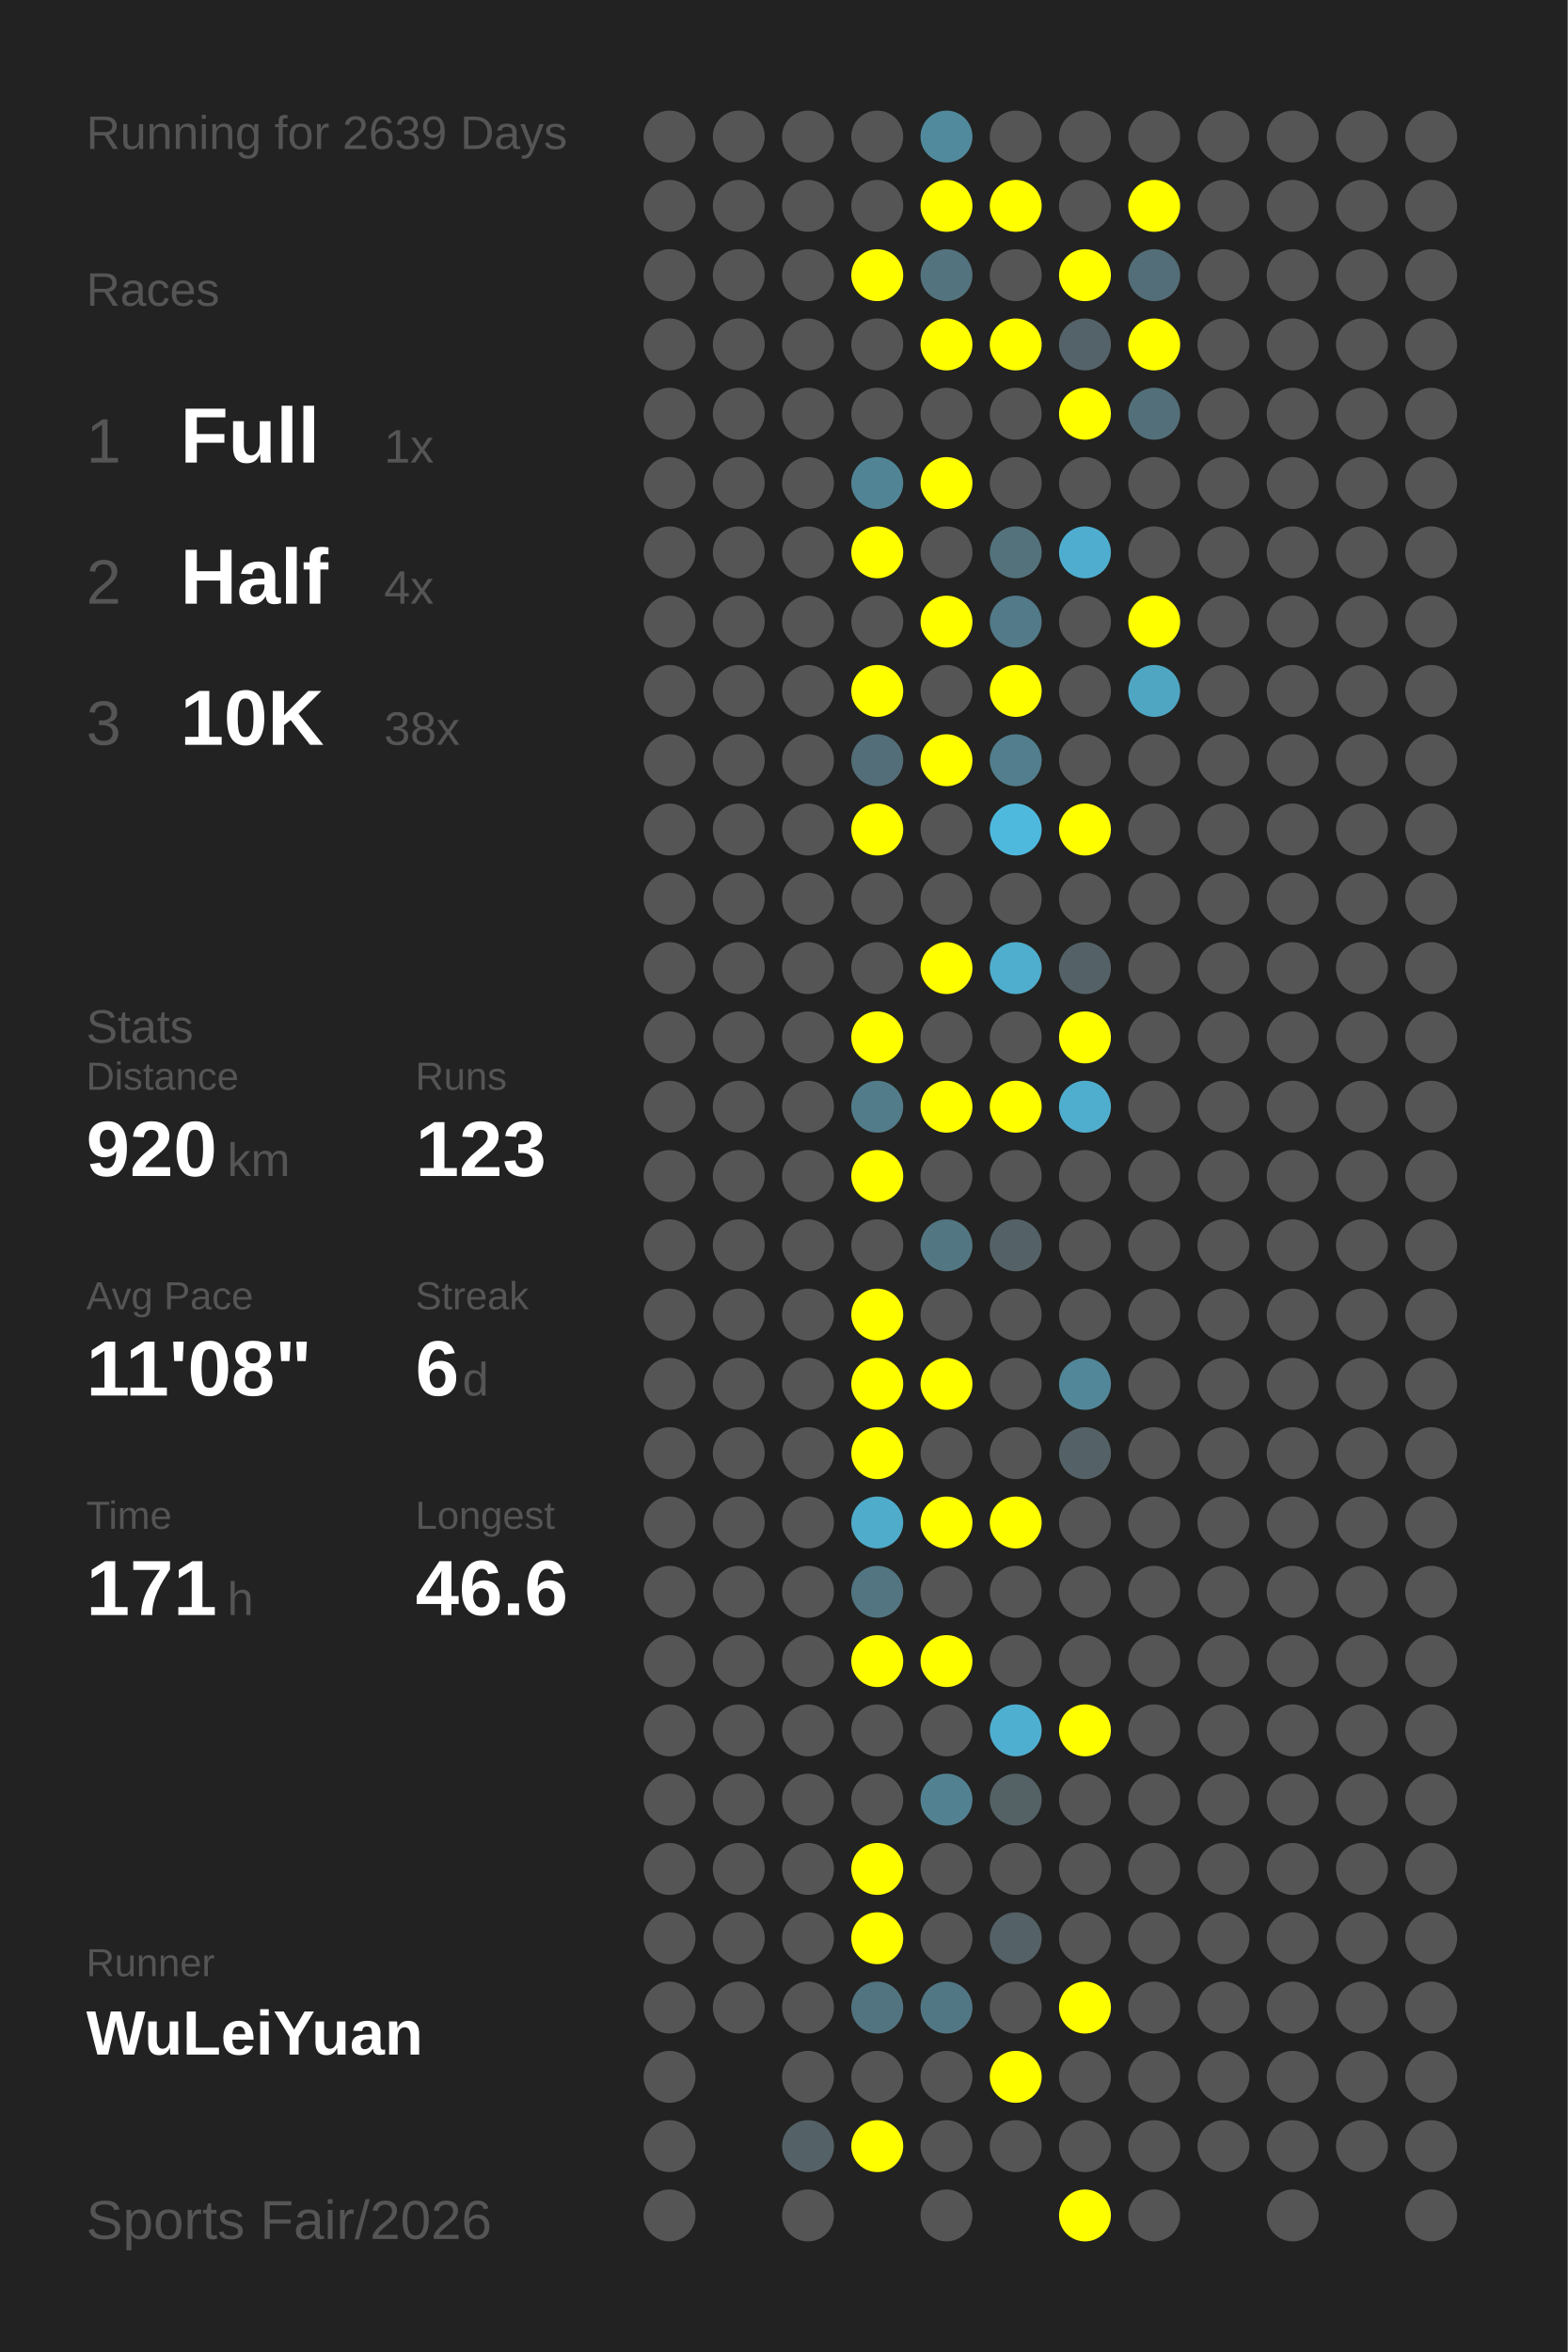
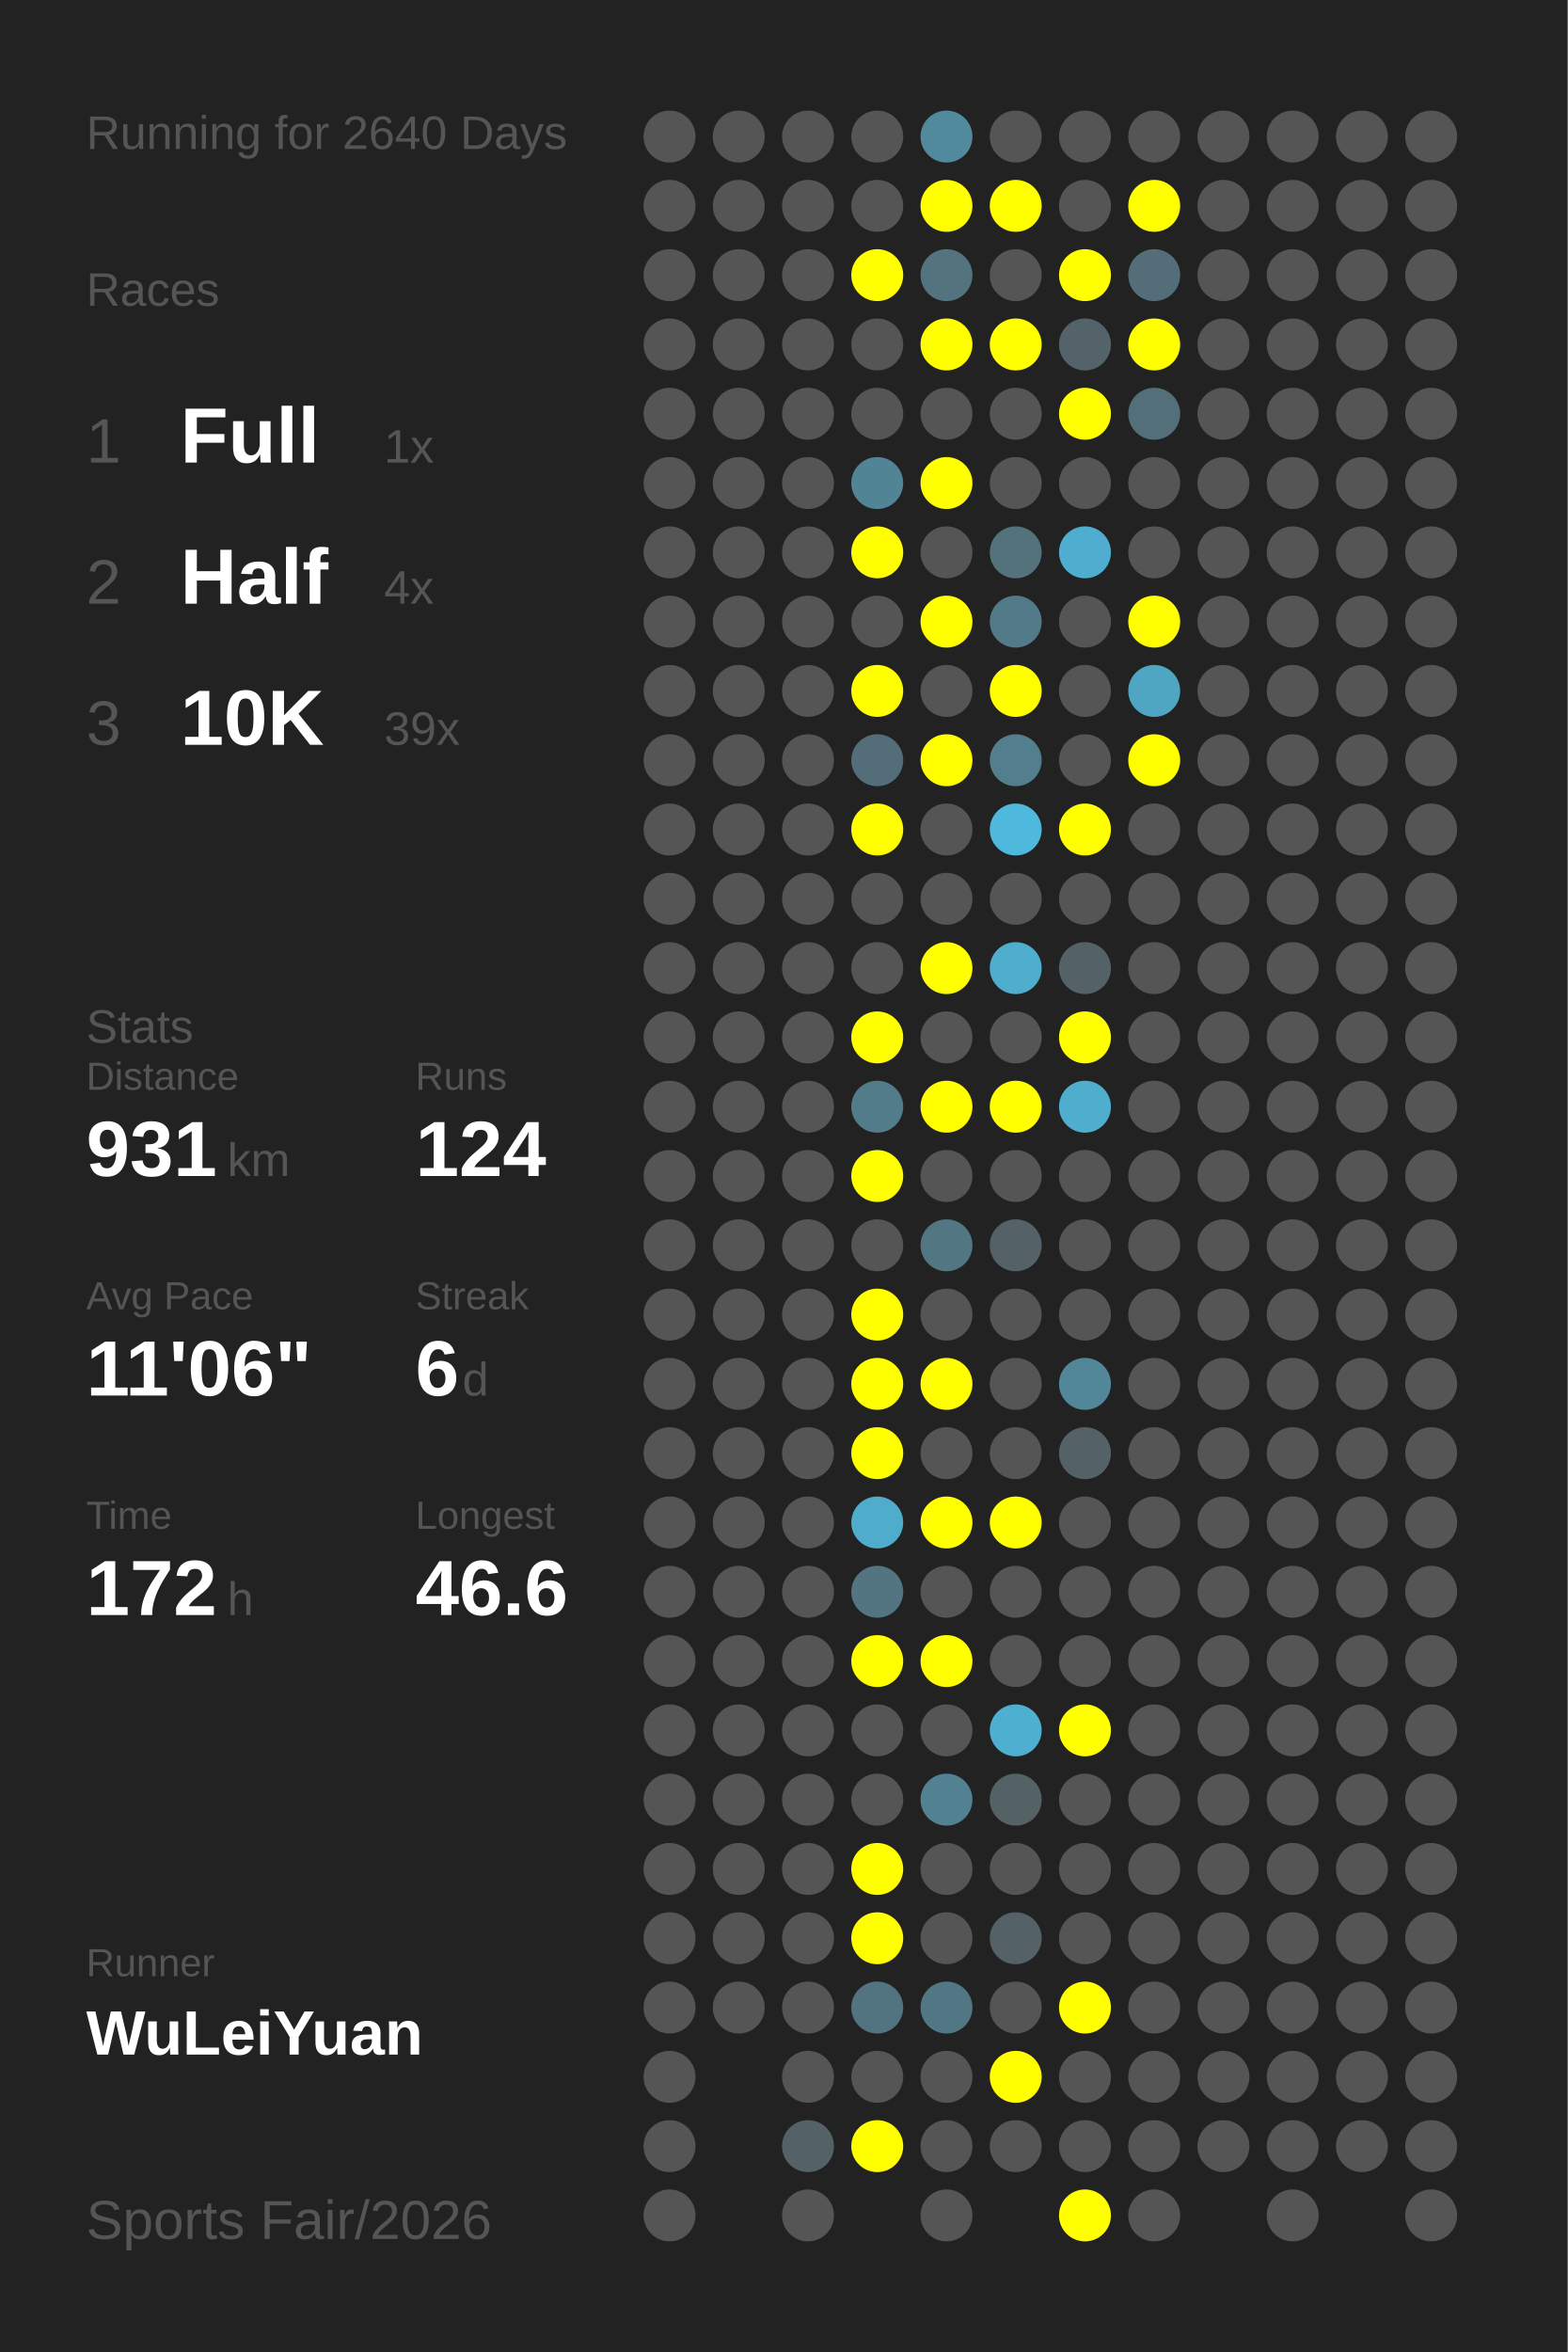
<svg xmlns="http://www.w3.org/2000/svg" baseProfile="full" height="300mm" version="1.1" viewBox="0,0,200,300" width="200mm">
  <defs />
  <rect fill="#222222" height="300" width="200" x="0" y="0" />
-   <text fill="#555555" style="font-size:6px; font-family:Arial;" x="11" y="19">Running for 2639 Days</text>
+   <text fill="#555555" style="font-size:6px; font-family:Arial;" x="11" y="19">Running for 2640 Days</text>
  <text fill="#555555" style="font-size:6px; font-family:Arial;" x="11" y="39">Races</text>
  <text fill="#555555" style="font-size:8px; font-family:Arial;" x="11" y="59">1</text>
  <text fill="#FFFFFF" style="font-size:10px; font-family:Arial; font-weight:bold;" x="23" y="59">Full</text>
  <text fill="#555555" style="font-size:6px; font-family:Arial;" x="49" y="59">1x</text>
  <text fill="#555555" style="font-size:8px; font-family:Arial;" x="11" y="77">2</text>
  <text fill="#FFFFFF" style="font-size:10px; font-family:Arial; font-weight:bold;" x="23" y="77">Half</text>
  <text fill="#555555" style="font-size:6px; font-family:Arial;" x="49" y="77">4x</text>
  <text fill="#555555" style="font-size:8px; font-family:Arial;" x="11" y="95">3</text>
  <text fill="#FFFFFF" style="font-size:10px; font-family:Arial; font-weight:bold;" x="23" y="95">10K</text>
-   <text fill="#555555" style="font-size:6px; font-family:Arial;" x="49" y="95">38x</text>
+   <text fill="#555555" style="font-size:6px; font-family:Arial;" x="49" y="95">39x</text>
  <text fill="#555555" style="font-size:6px; font-family:Arial;" x="11" y="133">Stats</text>
  <text fill="#555555" style="font-size:5px; font-family:Arial;" x="11" y="139">Distance</text>
-   <text fill="#FFFFFF" style="font-size:10px; font-family:Arial; font-weight:bold;" x="11" y="150">920</text>
+   <text fill="#FFFFFF" style="font-size:10px; font-family:Arial; font-weight:bold;" x="11" y="150">931</text>
  <text fill="#555555" style="font-size:6px; font-family:Arial;" x="29" y="150">km</text>
  <text fill="#555555" style="font-size:5px; font-family:Arial;" x="53" y="139">Runs</text>
-   <text fill="#FFFFFF" style="font-size:10px; font-family:Arial; font-weight:bold;" x="53" y="150">123</text>
+   <text fill="#FFFFFF" style="font-size:10px; font-family:Arial; font-weight:bold;" x="53" y="150">124</text>
  <text fill="#555555" style="font-size:5px; font-family:Arial;" x="11" y="167">Avg Pace</text>
-   <text fill="#FFFFFF" style="font-size:10px; font-family:Arial; font-weight:bold;" x="11" y="178">11'08"</text>
+   <text fill="#FFFFFF" style="font-size:10px; font-family:Arial; font-weight:bold;" x="11" y="178">11'06"</text>
  <text fill="#555555" style="font-size:5px; font-family:Arial;" x="53" y="167">Streak</text>
  <text fill="#FFFFFF" style="font-size:10px; font-family:Arial; font-weight:bold;" x="53" y="178">6</text>
  <text fill="#555555" style="font-size:6px; font-family:Arial;" x="59" y="178">d</text>
  <text fill="#555555" style="font-size:5px; font-family:Arial;" x="11" y="195">Time</text>
-   <text fill="#FFFFFF" style="font-size:10px; font-family:Arial; font-weight:bold;" x="11" y="206">171</text>
+   <text fill="#FFFFFF" style="font-size:10px; font-family:Arial; font-weight:bold;" x="11" y="206">172</text>
  <text fill="#555555" style="font-size:6px; font-family:Arial;" x="29" y="206">h</text>
  <text fill="#555555" style="font-size:5px; font-family:Arial;" x="53" y="195">Longest</text>
  <text fill="#FFFFFF" style="font-size:10px; font-family:Arial; font-weight:bold;" x="53" y="206">46.6</text>
  <text fill="#555555" style="font-size:5px; font-family:Arial;" x="11" y="252.065">Runner</text>
  <text fill="#FFFFFF" style="font-size:8px; font-family:Arial; font-weight:bold;" x="11" y="262.065">WuLeiYuan</text>
  <text fill="#555555" style="font-size:7px; font-family:Arial;" x="11" y="285.581">Sports Fair/2026</text>
  <circle cx="85.417" cy="17.419" fill="#555555" r="3.312" />
  <circle cx="85.417" cy="26.258" fill="#555555" r="3.312" />
  <circle cx="85.417" cy="35.097" fill="#555555" r="3.312" />
  <circle cx="85.417" cy="43.935" fill="#555555" r="3.312" />
  <circle cx="85.417" cy="52.774" fill="#555555" r="3.312" />
  <circle cx="85.417" cy="61.613" fill="#555555" r="3.312" />
  <circle cx="85.417" cy="70.452" fill="#555555" r="3.312" />
  <circle cx="85.417" cy="79.29" fill="#555555" r="3.312" />
  <circle cx="85.417" cy="88.129" fill="#555555" r="3.312" />
  <circle cx="85.417" cy="96.968" fill="#555555" r="3.312" />
  <circle cx="85.417" cy="105.806" fill="#555555" r="3.312" />
  <circle cx="85.417" cy="114.645" fill="#555555" r="3.312" />
  <circle cx="85.417" cy="123.484" fill="#555555" r="3.312" />
  <circle cx="85.417" cy="132.323" fill="#555555" r="3.312" />
  <circle cx="85.417" cy="141.161" fill="#555555" r="3.312" />
  <circle cx="85.417" cy="150" fill="#555555" r="3.312" />
  <circle cx="85.417" cy="158.839" fill="#555555" r="3.312" />
  <circle cx="85.417" cy="167.677" fill="#555555" r="3.312" />
  <circle cx="85.417" cy="176.516" fill="#555555" r="3.312" />
  <circle cx="85.417" cy="185.355" fill="#555555" r="3.312" />
  <circle cx="85.417" cy="194.194" fill="#555555" r="3.312" />
  <circle cx="85.417" cy="203.032" fill="#555555" r="3.312" />
  <circle cx="85.417" cy="211.871" fill="#555555" r="3.312" />
  <circle cx="85.417" cy="220.71" fill="#555555" r="3.312" />
  <circle cx="85.417" cy="229.548" fill="#555555" r="3.312" />
  <circle cx="85.417" cy="238.387" fill="#555555" r="3.312" />
  <circle cx="85.417" cy="247.226" fill="#555555" r="3.312" />
  <circle cx="85.417" cy="256.065" fill="#555555" r="3.312" />
  <circle cx="85.417" cy="264.903" fill="#555555" r="3.312" />
  <circle cx="85.417" cy="273.742" fill="#555555" r="3.312" />
  <circle cx="85.417" cy="282.581" fill="#555555" r="3.312" />
  <circle cx="94.25" cy="17.419" fill="#555555" r="3.312" />
  <circle cx="94.25" cy="26.258" fill="#555555" r="3.312" />
  <circle cx="94.25" cy="35.097" fill="#555555" r="3.312" />
  <circle cx="94.25" cy="43.935" fill="#555555" r="3.312" />
  <circle cx="94.25" cy="52.774" fill="#555555" r="3.312" />
  <circle cx="94.25" cy="61.613" fill="#555555" r="3.312" />
  <circle cx="94.25" cy="70.452" fill="#555555" r="3.312" />
  <circle cx="94.25" cy="79.29" fill="#555555" r="3.312" />
  <circle cx="94.25" cy="88.129" fill="#555555" r="3.312" />
  <circle cx="94.25" cy="96.968" fill="#555555" r="3.312" />
  <circle cx="94.25" cy="105.806" fill="#555555" r="3.312" />
  <circle cx="94.25" cy="114.645" fill="#555555" r="3.312" />
  <circle cx="94.25" cy="123.484" fill="#555555" r="3.312" />
  <circle cx="94.25" cy="132.323" fill="#555555" r="3.312" />
  <circle cx="94.25" cy="141.161" fill="#555555" r="3.312" />
  <circle cx="94.25" cy="150" fill="#555555" r="3.312" />
  <circle cx="94.25" cy="158.839" fill="#555555" r="3.312" />
  <circle cx="94.25" cy="167.677" fill="#555555" r="3.312" />
  <circle cx="94.25" cy="176.516" fill="#555555" r="3.312" />
  <circle cx="94.25" cy="185.355" fill="#555555" r="3.312" />
  <circle cx="94.25" cy="194.194" fill="#555555" r="3.312" />
  <circle cx="94.25" cy="203.032" fill="#555555" r="3.312" />
  <circle cx="94.25" cy="211.871" fill="#555555" r="3.312" />
  <circle cx="94.25" cy="220.71" fill="#555555" r="3.312" />
  <circle cx="94.25" cy="229.548" fill="#555555" r="3.312" />
  <circle cx="94.25" cy="238.387" fill="#555555" r="3.312" />
  <circle cx="94.25" cy="247.226" fill="#555555" r="3.312" />
  <circle cx="94.25" cy="256.065" fill="#555555" r="3.312" />
  <circle cx="103.083" cy="17.419" fill="#555555" r="3.312" />
  <circle cx="103.083" cy="26.258" fill="#555555" r="3.312" />
  <circle cx="103.083" cy="35.097" fill="#555555" r="3.312" />
  <circle cx="103.083" cy="43.935" fill="#555555" r="3.312" />
  <circle cx="103.083" cy="52.774" fill="#555555" r="3.312" />
  <circle cx="103.083" cy="61.613" fill="#555555" r="3.312" />
  <circle cx="103.083" cy="70.452" fill="#555555" r="3.312" />
  <circle cx="103.083" cy="79.29" fill="#555555" r="3.312" />
  <circle cx="103.083" cy="88.129" fill="#555555" r="3.312" />
  <circle cx="103.083" cy="96.968" fill="#555555" r="3.312" />
  <circle cx="103.083" cy="105.806" fill="#555555" r="3.312" />
  <circle cx="103.083" cy="114.645" fill="#555555" r="3.312" />
  <circle cx="103.083" cy="123.484" fill="#555555" r="3.312" />
  <circle cx="103.083" cy="132.323" fill="#555555" r="3.312" />
  <circle cx="103.083" cy="141.161" fill="#555555" r="3.312" />
  <circle cx="103.083" cy="150" fill="#555555" r="3.312" />
  <circle cx="103.083" cy="158.839" fill="#555555" r="3.312" />
  <circle cx="103.083" cy="167.677" fill="#555555" r="3.312" />
  <circle cx="103.083" cy="176.516" fill="#555555" r="3.312" />
  <circle cx="103.083" cy="185.355" fill="#555555" r="3.312" />
  <circle cx="103.083" cy="194.194" fill="#555555" r="3.312" />
  <circle cx="103.083" cy="203.032" fill="#555555" r="3.312" />
  <circle cx="103.083" cy="211.871" fill="#555555" r="3.312" />
  <circle cx="103.083" cy="220.71" fill="#555555" r="3.312" />
  <circle cx="103.083" cy="229.548" fill="#555555" r="3.312" />
  <circle cx="103.083" cy="238.387" fill="#555555" r="3.312" />
  <circle cx="103.083" cy="247.226" fill="#555555" r="3.312" />
  <circle cx="103.083" cy="256.065" fill="#555555" r="3.312" />
  <circle cx="103.083" cy="264.903" fill="#555555" r="3.312" />
  <circle cx="103.083" cy="273.742" fill="#546267" r="3.312" />
  <circle cx="103.083" cy="282.581" fill="#555555" r="3.312" />
  <circle cx="111.917" cy="17.419" fill="#555555" r="3.312" />
  <circle cx="111.917" cy="26.258" fill="#555555" r="3.312" />
  <circle cx="111.917" cy="35.097" fill="#FFFF00" r="3.312" />
  <circle cx="111.917" cy="43.935" fill="#555555" r="3.312" />
  <circle cx="111.917" cy="52.774" fill="#555555" r="3.312" />
  <circle cx="111.917" cy="61.613" fill="#518596" r="3.312" />
  <circle cx="111.917" cy="70.452" fill="#FFFF00" r="3.312" />
  <circle cx="111.917" cy="79.29" fill="#555555" r="3.312" />
  <circle cx="111.917" cy="88.129" fill="#FFFF00" r="3.312" />
  <circle cx="111.917" cy="96.968" fill="#536e78" r="3.312" />
  <circle cx="111.917" cy="105.806" fill="#FFFF00" r="3.312" />
  <circle cx="111.917" cy="114.645" fill="#555555" r="3.312" />
  <circle cx="111.917" cy="123.484" fill="#555555" r="3.312" />
  <circle cx="111.917" cy="132.323" fill="#FFFF00" r="3.312" />
  <circle cx="111.917" cy="141.161" fill="#527c8a" r="3.312" />
  <circle cx="111.917" cy="150" fill="#FFFF00" r="3.312" />
  <circle cx="111.917" cy="158.839" fill="#555555" r="3.312" />
  <circle cx="111.917" cy="167.677" fill="#FFFF00" r="3.312" />
  <circle cx="111.917" cy="176.516" fill="#FFFF00" r="3.312" />
  <circle cx="111.917" cy="185.355" fill="#FFFF00" r="3.312" />
  <circle cx="111.917" cy="194.194" fill="#4faccb" r="3.312" />
  <circle cx="111.917" cy="203.032" fill="#527581" r="3.312" />
  <circle cx="111.917" cy="211.871" fill="#FFFF00" r="3.312" />
  <circle cx="111.917" cy="220.71" fill="#555555" r="3.312" />
  <circle cx="111.917" cy="229.548" fill="#555555" r="3.312" />
  <circle cx="111.917" cy="238.387" fill="#FFFF00" r="3.312" />
  <circle cx="111.917" cy="247.226" fill="#FFFF00" r="3.312" />
  <circle cx="111.917" cy="256.065" fill="#527480" r="3.312" />
  <circle cx="111.917" cy="264.903" fill="#555555" r="3.312" />
  <circle cx="111.917" cy="273.742" fill="#FFFF00" r="3.312" />
  <circle cx="120.75" cy="17.419" fill="#518a9d" r="3.312" />
  <circle cx="120.75" cy="26.258" fill="#FFFF00" r="3.312" />
  <circle cx="120.75" cy="35.097" fill="#53737e" r="3.312" />
  <circle cx="120.75" cy="43.935" fill="#FFFF00" r="3.312" />
  <circle cx="120.75" cy="52.774" fill="#555555" r="3.312" />
  <circle cx="120.75" cy="61.613" fill="#FFFF00" r="3.312" />
  <circle cx="120.75" cy="70.452" fill="#555555" r="3.312" />
  <circle cx="120.75" cy="79.29" fill="#FFFF00" r="3.312" />
  <circle cx="120.75" cy="88.129" fill="#555555" r="3.312" />
  <circle cx="120.75" cy="96.968" fill="#FFFF00" r="3.312" />
  <circle cx="120.75" cy="105.806" fill="#555555" r="3.312" />
  <circle cx="120.75" cy="114.645" fill="#555555" r="3.312" />
  <circle cx="120.75" cy="123.484" fill="#FFFF00" r="3.312" />
  <circle cx="120.75" cy="132.323" fill="#555555" r="3.312" />
  <circle cx="120.75" cy="141.161" fill="#FFFF00" r="3.312" />
  <circle cx="120.75" cy="150" fill="#555555" r="3.312" />
  <circle cx="120.75" cy="158.839" fill="#527682" r="3.312" />
  <circle cx="120.75" cy="167.677" fill="#555555" r="3.312" />
  <circle cx="120.75" cy="176.516" fill="#FFFF00" r="3.312" />
  <circle cx="120.75" cy="185.355" fill="#555555" r="3.312" />
  <circle cx="120.75" cy="194.194" fill="#FFFF00" r="3.312" />
  <circle cx="120.75" cy="203.032" fill="#555555" r="3.312" />
  <circle cx="120.75" cy="211.871" fill="#FFFF00" r="3.312" />
  <circle cx="120.75" cy="220.71" fill="#555555" r="3.312" />
  <circle cx="120.75" cy="229.548" fill="#528191" r="3.312" />
  <circle cx="120.75" cy="238.387" fill="#555555" r="3.312" />
  <circle cx="120.75" cy="247.226" fill="#555555" r="3.312" />
  <circle cx="120.75" cy="256.065" fill="#527784" r="3.312" />
  <circle cx="120.75" cy="264.903" fill="#555555" r="3.312" />
  <circle cx="120.75" cy="273.742" fill="#555555" r="3.312" />
  <circle cx="120.75" cy="282.581" fill="#555555" r="3.312" />
  <circle cx="129.583" cy="17.419" fill="#555555" r="3.312" />
  <circle cx="129.583" cy="26.258" fill="#FFFF00" r="3.312" />
  <circle cx="129.583" cy="35.097" fill="#555555" r="3.312" />
  <circle cx="129.583" cy="43.935" fill="#FFFF00" r="3.312" />
  <circle cx="129.583" cy="52.774" fill="#555555" r="3.312" />
  <circle cx="129.583" cy="61.613" fill="#555555" r="3.312" />
  <circle cx="129.583" cy="70.452" fill="#53727c" r="3.312" />
  <circle cx="129.583" cy="79.29" fill="#527a88" r="3.312" />
  <circle cx="129.583" cy="88.129" fill="#FFFF00" r="3.312" />
  <circle cx="129.583" cy="96.968" fill="#527e8d" r="3.312" />
  <circle cx="129.583" cy="105.806" fill="#4eb9dd" r="3.312" />
  <circle cx="129.583" cy="114.645" fill="#555555" r="3.312" />
  <circle cx="129.583" cy="123.484" fill="#4faece" r="3.312" />
  <circle cx="129.583" cy="132.323" fill="#555555" r="3.312" />
  <circle cx="129.583" cy="141.161" fill="#FFFF00" r="3.312" />
  <circle cx="129.583" cy="150" fill="#555555" r="3.312" />
  <circle cx="129.583" cy="158.839" fill="#546267" r="3.312" />
  <circle cx="129.583" cy="167.677" fill="#555555" r="3.312" />
  <circle cx="129.583" cy="176.516" fill="#555555" r="3.312" />
  <circle cx="129.583" cy="185.355" fill="#555555" r="3.312" />
  <circle cx="129.583" cy="194.194" fill="#FFFF00" r="3.312" />
  <circle cx="129.583" cy="203.032" fill="#555555" r="3.312" />
  <circle cx="129.583" cy="211.871" fill="#555555" r="3.312" />
  <circle cx="129.583" cy="220.71" fill="#4fafd0" r="3.312" />
  <circle cx="129.583" cy="229.548" fill="#546266" r="3.312" />
  <circle cx="129.583" cy="238.387" fill="#555555" r="3.312" />
  <circle cx="129.583" cy="247.226" fill="#546166" r="3.312" />
  <circle cx="129.583" cy="256.065" fill="#555555" r="3.312" />
  <circle cx="129.583" cy="264.903" fill="#FFFF00" r="3.312" />
  <circle cx="129.583" cy="273.742" fill="#555555" r="3.312" />
  <circle cx="138.417" cy="17.419" fill="#555555" r="3.312" />
  <circle cx="138.417" cy="26.258" fill="#555555" r="3.312" />
  <circle cx="138.417" cy="35.097" fill="#FFFF00" r="3.312" />
  <circle cx="138.417" cy="43.935" fill="#546369" r="3.312" />
  <circle cx="138.417" cy="52.774" fill="#FFFF00" r="3.312" />
  <circle cx="138.417" cy="61.613" fill="#555555" r="3.312" />
  <circle cx="138.417" cy="70.452" fill="#4faecf" r="3.312" />
  <circle cx="138.417" cy="79.29" fill="#555555" r="3.312" />
  <circle cx="138.417" cy="88.129" fill="#555555" r="3.312" />
  <circle cx="138.417" cy="96.968" fill="#555555" r="3.312" />
  <circle cx="138.417" cy="105.806" fill="#FFFF00" r="3.312" />
  <circle cx="138.417" cy="114.645" fill="#555555" r="3.312" />
  <circle cx="138.417" cy="123.484" fill="#546267" r="3.312" />
  <circle cx="138.417" cy="132.323" fill="#FFFF00" r="3.312" />
  <circle cx="138.417" cy="141.161" fill="#4faece" r="3.312" />
  <circle cx="138.417" cy="150" fill="#555555" r="3.312" />
  <circle cx="138.417" cy="158.839" fill="#555555" r="3.312" />
  <circle cx="138.417" cy="167.677" fill="#555555" r="3.312" />
  <circle cx="138.417" cy="176.516" fill="#518799" r="3.312" />
  <circle cx="138.417" cy="185.355" fill="#546267" r="3.312" />
  <circle cx="138.417" cy="194.194" fill="#555555" r="3.312" />
  <circle cx="138.417" cy="203.032" fill="#555555" r="3.312" />
  <circle cx="138.417" cy="211.871" fill="#555555" r="3.312" />
  <circle cx="138.417" cy="220.71" fill="#FFFF00" r="3.312" />
  <circle cx="138.417" cy="229.548" fill="#555555" r="3.312" />
  <circle cx="138.417" cy="238.387" fill="#555555" r="3.312" />
  <circle cx="138.417" cy="247.226" fill="#555555" r="3.312" />
  <circle cx="138.417" cy="256.065" fill="#FFFF00" r="3.312" />
  <circle cx="138.417" cy="264.903" fill="#555555" r="3.312" />
  <circle cx="138.417" cy="273.742" fill="#555555" r="3.312" />
  <circle cx="138.417" cy="282.581" fill="#FFFF00" r="3.312" />
  <circle cx="147.25" cy="17.419" fill="#555555" r="3.312" />
  <circle cx="147.25" cy="26.258" fill="#FFFF00" r="3.312" />
  <circle cx="147.25" cy="35.097" fill="#536e78" r="3.312" />
  <circle cx="147.25" cy="43.935" fill="#FFFF00" r="3.312" />
  <circle cx="147.25" cy="52.774" fill="#536f79" r="3.312" />
  <circle cx="147.25" cy="61.613" fill="#555555" r="3.312" />
  <circle cx="147.25" cy="70.452" fill="#555555" r="3.312" />
  <circle cx="147.25" cy="79.29" fill="#FFFF00" r="3.312" />
  <circle cx="147.25" cy="88.129" fill="#4fa6c3" r="3.312" />
-   <circle cx="147.25" cy="96.968" fill="#555555" r="3.312" />
+   <circle cx="147.25" cy="96.968" fill="#FFFF00" r="3.312" />
  <circle cx="147.25" cy="105.806" fill="#555555" r="3.312" />
  <circle cx="147.25" cy="114.645" fill="#555555" r="3.312" />
  <circle cx="147.25" cy="123.484" fill="#555555" r="3.312" />
  <circle cx="147.25" cy="132.323" fill="#555555" r="3.312" />
  <circle cx="147.25" cy="141.161" fill="#555555" r="3.312" />
  <circle cx="147.25" cy="150" fill="#555555" r="3.312" />
  <circle cx="147.25" cy="158.839" fill="#555555" r="3.312" />
  <circle cx="147.25" cy="167.677" fill="#555555" r="3.312" />
  <circle cx="147.25" cy="176.516" fill="#555555" r="3.312" />
  <circle cx="147.25" cy="185.355" fill="#555555" r="3.312" />
  <circle cx="147.25" cy="194.194" fill="#555555" r="3.312" />
  <circle cx="147.25" cy="203.032" fill="#555555" r="3.312" />
  <circle cx="147.25" cy="211.871" fill="#555555" r="3.312" />
  <circle cx="147.25" cy="220.71" fill="#555555" r="3.312" />
  <circle cx="147.25" cy="229.548" fill="#555555" r="3.312" />
  <circle cx="147.25" cy="238.387" fill="#555555" r="3.312" />
  <circle cx="147.25" cy="247.226" fill="#555555" r="3.312" />
  <circle cx="147.25" cy="256.065" fill="#555555" r="3.312" />
  <circle cx="147.25" cy="264.903" fill="#555555" r="3.312" />
  <circle cx="147.25" cy="273.742" fill="#555555" r="3.312" />
  <circle cx="147.25" cy="282.581" fill="#555555" r="3.312" />
  <circle cx="156.083" cy="17.419" fill="#555555" r="3.312" />
  <circle cx="156.083" cy="26.258" fill="#555555" r="3.312" />
  <circle cx="156.083" cy="35.097" fill="#555555" r="3.312" />
  <circle cx="156.083" cy="43.935" fill="#555555" r="3.312" />
  <circle cx="156.083" cy="52.774" fill="#555555" r="3.312" />
  <circle cx="156.083" cy="61.613" fill="#555555" r="3.312" />
  <circle cx="156.083" cy="70.452" fill="#555555" r="3.312" />
  <circle cx="156.083" cy="79.29" fill="#555555" r="3.312" />
  <circle cx="156.083" cy="88.129" fill="#555555" r="3.312" />
  <circle cx="156.083" cy="96.968" fill="#555555" r="3.312" />
  <circle cx="156.083" cy="105.806" fill="#555555" r="3.312" />
  <circle cx="156.083" cy="114.645" fill="#555555" r="3.312" />
  <circle cx="156.083" cy="123.484" fill="#555555" r="3.312" />
  <circle cx="156.083" cy="132.323" fill="#555555" r="3.312" />
  <circle cx="156.083" cy="141.161" fill="#555555" r="3.312" />
  <circle cx="156.083" cy="150" fill="#555555" r="3.312" />
  <circle cx="156.083" cy="158.839" fill="#555555" r="3.312" />
  <circle cx="156.083" cy="167.677" fill="#555555" r="3.312" />
  <circle cx="156.083" cy="176.516" fill="#555555" r="3.312" />
  <circle cx="156.083" cy="185.355" fill="#555555" r="3.312" />
  <circle cx="156.083" cy="194.194" fill="#555555" r="3.312" />
  <circle cx="156.083" cy="203.032" fill="#555555" r="3.312" />
  <circle cx="156.083" cy="211.871" fill="#555555" r="3.312" />
  <circle cx="156.083" cy="220.71" fill="#555555" r="3.312" />
  <circle cx="156.083" cy="229.548" fill="#555555" r="3.312" />
  <circle cx="156.083" cy="238.387" fill="#555555" r="3.312" />
  <circle cx="156.083" cy="247.226" fill="#555555" r="3.312" />
  <circle cx="156.083" cy="256.065" fill="#555555" r="3.312" />
  <circle cx="156.083" cy="264.903" fill="#555555" r="3.312" />
  <circle cx="156.083" cy="273.742" fill="#555555" r="3.312" />
  <circle cx="164.917" cy="17.419" fill="#555555" r="3.312" />
  <circle cx="164.917" cy="26.258" fill="#555555" r="3.312" />
  <circle cx="164.917" cy="35.097" fill="#555555" r="3.312" />
  <circle cx="164.917" cy="43.935" fill="#555555" r="3.312" />
  <circle cx="164.917" cy="52.774" fill="#555555" r="3.312" />
  <circle cx="164.917" cy="61.613" fill="#555555" r="3.312" />
  <circle cx="164.917" cy="70.452" fill="#555555" r="3.312" />
  <circle cx="164.917" cy="79.29" fill="#555555" r="3.312" />
  <circle cx="164.917" cy="88.129" fill="#555555" r="3.312" />
  <circle cx="164.917" cy="96.968" fill="#555555" r="3.312" />
  <circle cx="164.917" cy="105.806" fill="#555555" r="3.312" />
  <circle cx="164.917" cy="114.645" fill="#555555" r="3.312" />
  <circle cx="164.917" cy="123.484" fill="#555555" r="3.312" />
  <circle cx="164.917" cy="132.323" fill="#555555" r="3.312" />
  <circle cx="164.917" cy="141.161" fill="#555555" r="3.312" />
  <circle cx="164.917" cy="150" fill="#555555" r="3.312" />
  <circle cx="164.917" cy="158.839" fill="#555555" r="3.312" />
  <circle cx="164.917" cy="167.677" fill="#555555" r="3.312" />
  <circle cx="164.917" cy="176.516" fill="#555555" r="3.312" />
  <circle cx="164.917" cy="185.355" fill="#555555" r="3.312" />
  <circle cx="164.917" cy="194.194" fill="#555555" r="3.312" />
  <circle cx="164.917" cy="203.032" fill="#555555" r="3.312" />
  <circle cx="164.917" cy="211.871" fill="#555555" r="3.312" />
  <circle cx="164.917" cy="220.71" fill="#555555" r="3.312" />
  <circle cx="164.917" cy="229.548" fill="#555555" r="3.312" />
  <circle cx="164.917" cy="238.387" fill="#555555" r="3.312" />
  <circle cx="164.917" cy="247.226" fill="#555555" r="3.312" />
  <circle cx="164.917" cy="256.065" fill="#555555" r="3.312" />
  <circle cx="164.917" cy="264.903" fill="#555555" r="3.312" />
  <circle cx="164.917" cy="273.742" fill="#555555" r="3.312" />
  <circle cx="164.917" cy="282.581" fill="#555555" r="3.312" />
  <circle cx="173.75" cy="17.419" fill="#555555" r="3.312" />
  <circle cx="173.75" cy="26.258" fill="#555555" r="3.312" />
  <circle cx="173.75" cy="35.097" fill="#555555" r="3.312" />
  <circle cx="173.75" cy="43.935" fill="#555555" r="3.312" />
  <circle cx="173.75" cy="52.774" fill="#555555" r="3.312" />
  <circle cx="173.75" cy="61.613" fill="#555555" r="3.312" />
  <circle cx="173.75" cy="70.452" fill="#555555" r="3.312" />
  <circle cx="173.75" cy="79.29" fill="#555555" r="3.312" />
  <circle cx="173.75" cy="88.129" fill="#555555" r="3.312" />
  <circle cx="173.75" cy="96.968" fill="#555555" r="3.312" />
  <circle cx="173.75" cy="105.806" fill="#555555" r="3.312" />
  <circle cx="173.75" cy="114.645" fill="#555555" r="3.312" />
  <circle cx="173.75" cy="123.484" fill="#555555" r="3.312" />
  <circle cx="173.75" cy="132.323" fill="#555555" r="3.312" />
  <circle cx="173.75" cy="141.161" fill="#555555" r="3.312" />
  <circle cx="173.75" cy="150" fill="#555555" r="3.312" />
  <circle cx="173.75" cy="158.839" fill="#555555" r="3.312" />
  <circle cx="173.75" cy="167.677" fill="#555555" r="3.312" />
  <circle cx="173.75" cy="176.516" fill="#555555" r="3.312" />
  <circle cx="173.75" cy="185.355" fill="#555555" r="3.312" />
  <circle cx="173.75" cy="194.194" fill="#555555" r="3.312" />
  <circle cx="173.75" cy="203.032" fill="#555555" r="3.312" />
  <circle cx="173.75" cy="211.871" fill="#555555" r="3.312" />
  <circle cx="173.75" cy="220.71" fill="#555555" r="3.312" />
  <circle cx="173.75" cy="229.548" fill="#555555" r="3.312" />
  <circle cx="173.75" cy="238.387" fill="#555555" r="3.312" />
  <circle cx="173.75" cy="247.226" fill="#555555" r="3.312" />
  <circle cx="173.75" cy="256.065" fill="#555555" r="3.312" />
  <circle cx="173.75" cy="264.903" fill="#555555" r="3.312" />
  <circle cx="173.75" cy="273.742" fill="#555555" r="3.312" />
  <circle cx="182.583" cy="17.419" fill="#555555" r="3.312" />
  <circle cx="182.583" cy="26.258" fill="#555555" r="3.312" />
  <circle cx="182.583" cy="35.097" fill="#555555" r="3.312" />
  <circle cx="182.583" cy="43.935" fill="#555555" r="3.312" />
  <circle cx="182.583" cy="52.774" fill="#555555" r="3.312" />
  <circle cx="182.583" cy="61.613" fill="#555555" r="3.312" />
  <circle cx="182.583" cy="70.452" fill="#555555" r="3.312" />
  <circle cx="182.583" cy="79.29" fill="#555555" r="3.312" />
  <circle cx="182.583" cy="88.129" fill="#555555" r="3.312" />
  <circle cx="182.583" cy="96.968" fill="#555555" r="3.312" />
  <circle cx="182.583" cy="105.806" fill="#555555" r="3.312" />
  <circle cx="182.583" cy="114.645" fill="#555555" r="3.312" />
  <circle cx="182.583" cy="123.484" fill="#555555" r="3.312" />
  <circle cx="182.583" cy="132.323" fill="#555555" r="3.312" />
  <circle cx="182.583" cy="141.161" fill="#555555" r="3.312" />
  <circle cx="182.583" cy="150" fill="#555555" r="3.312" />
  <circle cx="182.583" cy="158.839" fill="#555555" r="3.312" />
  <circle cx="182.583" cy="167.677" fill="#555555" r="3.312" />
  <circle cx="182.583" cy="176.516" fill="#555555" r="3.312" />
  <circle cx="182.583" cy="185.355" fill="#555555" r="3.312" />
  <circle cx="182.583" cy="194.194" fill="#555555" r="3.312" />
  <circle cx="182.583" cy="203.032" fill="#555555" r="3.312" />
  <circle cx="182.583" cy="211.871" fill="#555555" r="3.312" />
  <circle cx="182.583" cy="220.71" fill="#555555" r="3.312" />
  <circle cx="182.583" cy="229.548" fill="#555555" r="3.312" />
  <circle cx="182.583" cy="238.387" fill="#555555" r="3.312" />
  <circle cx="182.583" cy="247.226" fill="#555555" r="3.312" />
  <circle cx="182.583" cy="256.065" fill="#555555" r="3.312" />
  <circle cx="182.583" cy="264.903" fill="#555555" r="3.312" />
  <circle cx="182.583" cy="273.742" fill="#555555" r="3.312" />
  <circle cx="182.583" cy="282.581" fill="#555555" r="3.312" />
</svg>
